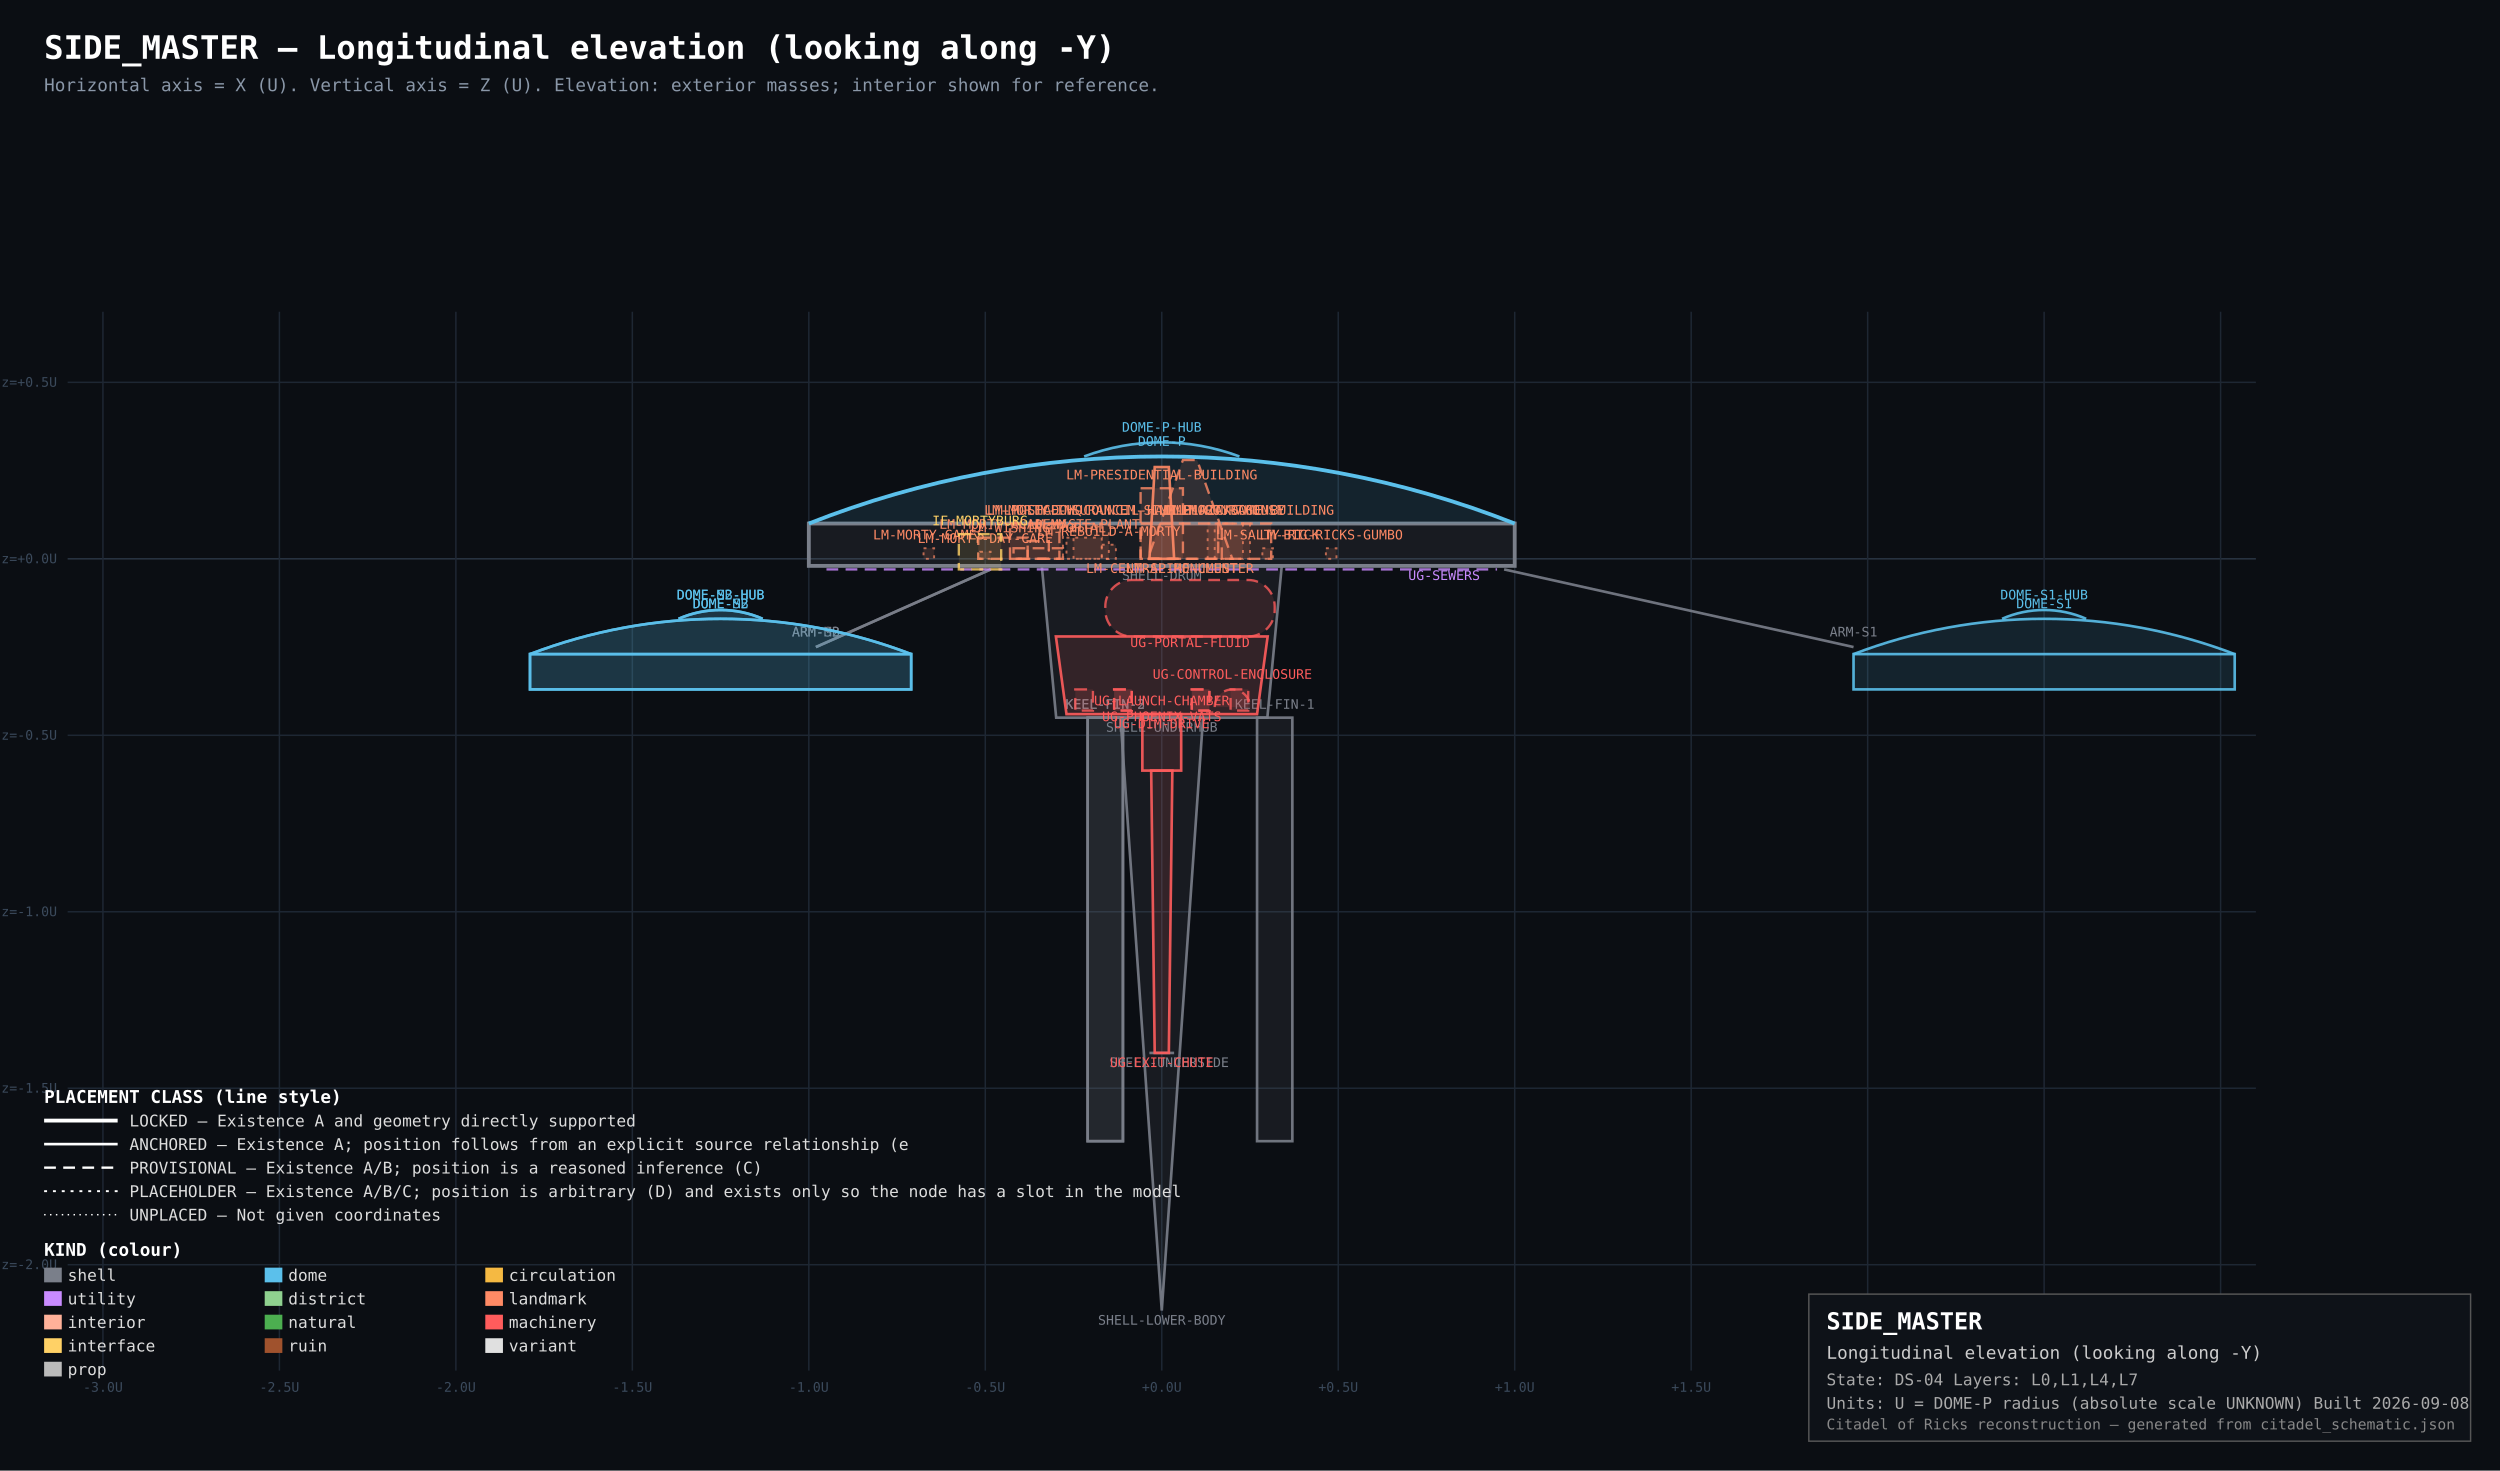
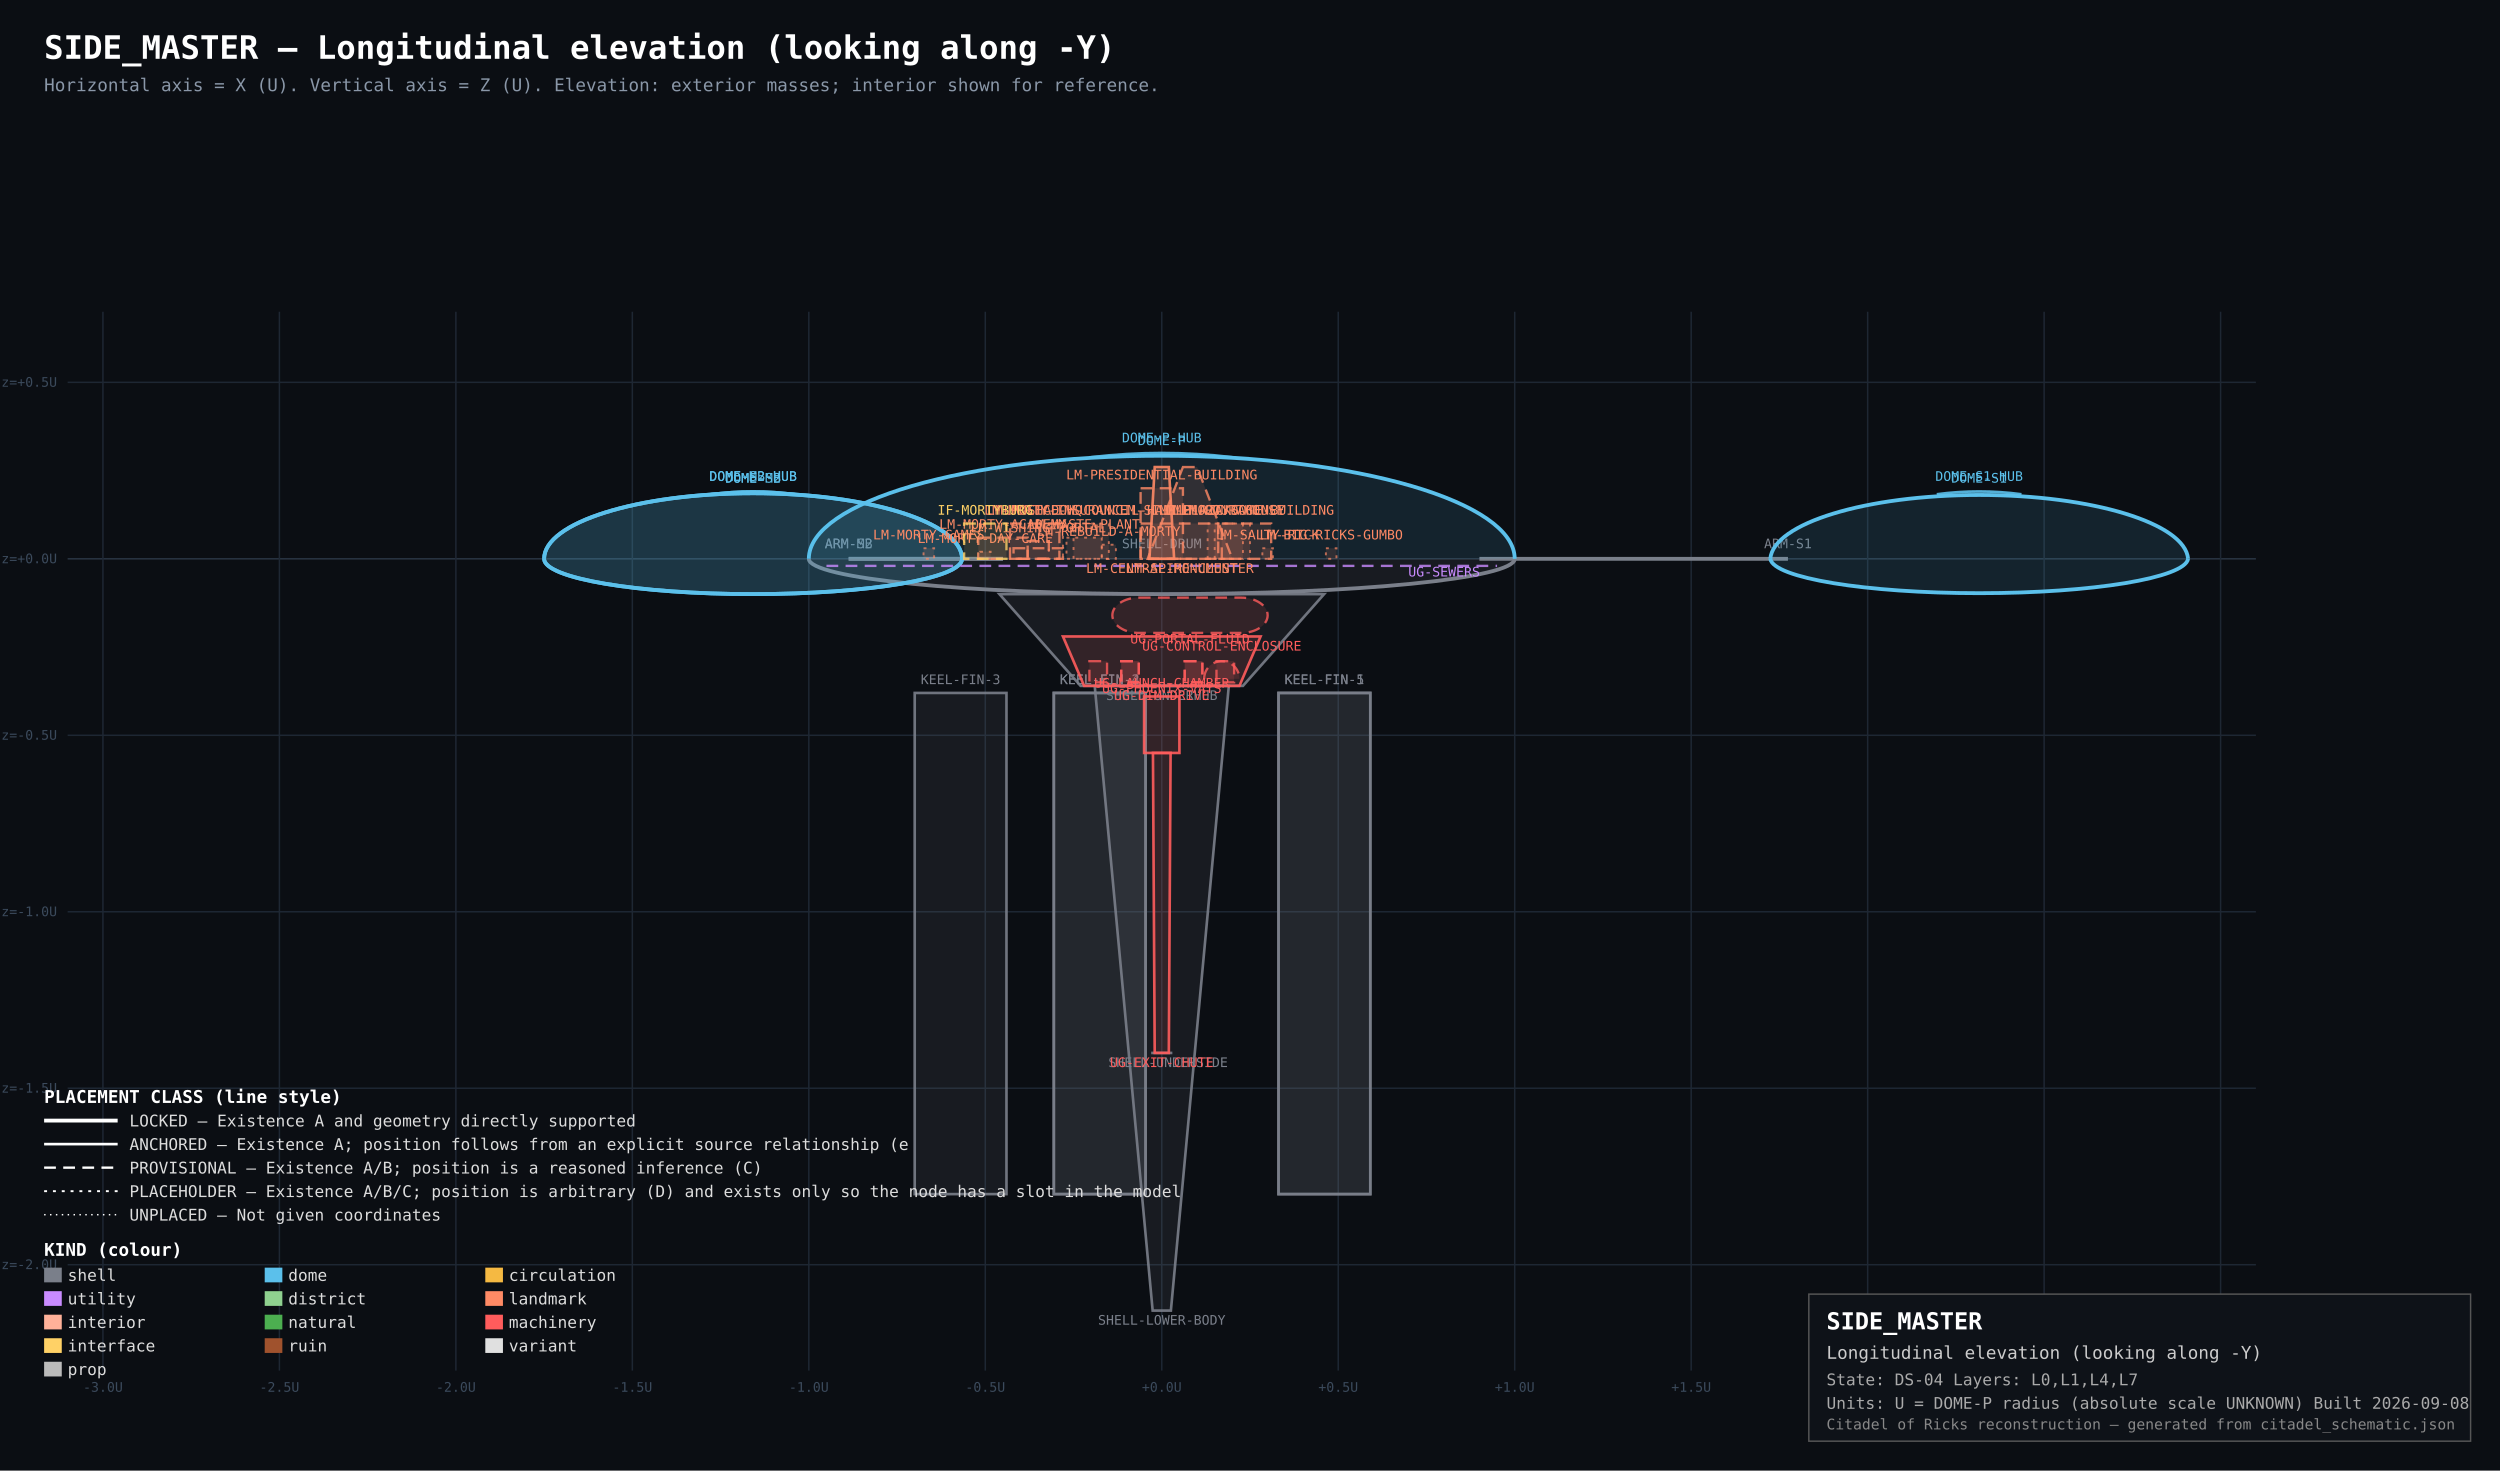
<svg xmlns="http://www.w3.org/2000/svg" width="1700" height="1000" viewBox="0 0 1700 1000" font-family="ui-monospace, Consolas, monospace">
  <rect width="1700" height="1000" fill="#0b0e13" />
  <line x1="46.0" y1="860.0" x2="1534.0" y2="860.0" stroke="#1e2733" stroke-width="1" />
  <text x="38.8" y="863.0" font-size="9" text-anchor="end" fill="#3b4a5c" font-family="ui-monospace, Consolas, monospace">z=-2.0U</text>
  <line x1="46.0" y1="740.0" x2="1534.0" y2="740.0" stroke="#1e2733" stroke-width="1" />
  <text x="38.8" y="743.0" font-size="9" text-anchor="end" fill="#3b4a5c" font-family="ui-monospace, Consolas, monospace">z=-1.5U</text>
  <line x1="46.0" y1="620.0" x2="1534.0" y2="620.0" stroke="#1e2733" stroke-width="1" />
  <text x="38.8" y="623.0" font-size="9" text-anchor="end" fill="#3b4a5c" font-family="ui-monospace, Consolas, monospace">z=-1.0U</text>
  <line x1="46.0" y1="500.0" x2="1534.0" y2="500.0" stroke="#1e2733" stroke-width="1" />
  <text x="38.8" y="503.0" font-size="9" text-anchor="end" fill="#3b4a5c" font-family="ui-monospace, Consolas, monospace">z=-0.5U</text>
  <line x1="46.0" y1="380.0" x2="1534.0" y2="380.0" stroke="#2a3644" stroke-width="1" />
  <text x="38.8" y="383.0" font-size="9" text-anchor="end" fill="#3b4a5c" font-family="ui-monospace, Consolas, monospace">z=+0.0U</text>
  <line x1="46.0" y1="260.0" x2="1534.0" y2="260.0" stroke="#1e2733" stroke-width="1" />
  <text x="38.8" y="263.0" font-size="9" text-anchor="end" fill="#3b4a5c" font-family="ui-monospace, Consolas, monospace">z=+0.5U</text>
  <line x1="70.0" y1="212.0" x2="70.0" y2="932.0" stroke="#1e2733" stroke-width="1" />
  <text x="70.0" y="946.4" font-size="9" text-anchor="middle" fill="#3b4a5c" font-family="ui-monospace, Consolas, monospace">-3.0U</text>
  <line x1="190.0" y1="212.0" x2="190.0" y2="932.0" stroke="#1e2733" stroke-width="1" />
  <text x="190.0" y="946.4" font-size="9" text-anchor="middle" fill="#3b4a5c" font-family="ui-monospace, Consolas, monospace">-2.5U</text>
  <line x1="310.0" y1="212.0" x2="310.0" y2="932.0" stroke="#1e2733" stroke-width="1" />
  <text x="310.0" y="946.4" font-size="9" text-anchor="middle" fill="#3b4a5c" font-family="ui-monospace, Consolas, monospace">-2.0U</text>
  <line x1="430.0" y1="212.0" x2="430.0" y2="932.0" stroke="#1e2733" stroke-width="1" />
  <text x="430.0" y="946.4" font-size="9" text-anchor="middle" fill="#3b4a5c" font-family="ui-monospace, Consolas, monospace">-1.5U</text>
  <line x1="550.0" y1="212.0" x2="550.0" y2="932.0" stroke="#1e2733" stroke-width="1" />
  <text x="550.0" y="946.4" font-size="9" text-anchor="middle" fill="#3b4a5c" font-family="ui-monospace, Consolas, monospace">-1.0U</text>
  <line x1="670.0" y1="212.0" x2="670.0" y2="932.0" stroke="#1e2733" stroke-width="1" />
  <text x="670.0" y="946.4" font-size="9" text-anchor="middle" fill="#3b4a5c" font-family="ui-monospace, Consolas, monospace">-0.5U</text>
  <line x1="790.0" y1="212.0" x2="790.0" y2="932.0" stroke="#1e2733" stroke-width="1" />
  <text x="790.0" y="946.4" font-size="9" text-anchor="middle" fill="#3b4a5c" font-family="ui-monospace, Consolas, monospace">+0.0U</text>
  <line x1="910.0" y1="212.0" x2="910.0" y2="932.0" stroke="#1e2733" stroke-width="1" />
  <text x="910.0" y="946.4" font-size="9" text-anchor="middle" fill="#3b4a5c" font-family="ui-monospace, Consolas, monospace">+0.5U</text>
  <line x1="1030.0" y1="212.0" x2="1030.0" y2="932.0" stroke="#1e2733" stroke-width="1" />
  <text x="1030.0" y="946.4" font-size="9" text-anchor="middle" fill="#3b4a5c" font-family="ui-monospace, Consolas, monospace">+1.0U</text>
  <line x1="1150.0" y1="212.0" x2="1150.0" y2="932.0" stroke="#1e2733" stroke-width="1" />
  <text x="1150.0" y="946.4" font-size="9" text-anchor="middle" fill="#3b4a5c" font-family="ui-monospace, Consolas, monospace">+1.5U</text>
  <line x1="1270.0" y1="212.0" x2="1270.0" y2="932.0" stroke="#1e2733" stroke-width="1" />
  <text x="1270.0" y="946.4" font-size="9" text-anchor="middle" fill="#3b4a5c" font-family="ui-monospace, Consolas, monospace">+2.0U</text>
  <line x1="1390.0" y1="212.0" x2="1390.0" y2="932.0" stroke="#1e2733" stroke-width="1" />
  <text x="1390.0" y="946.4" font-size="9" text-anchor="middle" fill="#3b4a5c" font-family="ui-monospace, Consolas, monospace">+2.5U</text>
  <line x1="1510.0" y1="212.0" x2="1510.0" y2="932.0" stroke="#1e2733" stroke-width="1" />
  <text x="1510.0" y="946.4" font-size="9" text-anchor="middle" fill="#3b4a5c" font-family="ui-monospace, Consolas, monospace">+3.0U</text>
  <text x="30" y="40" font-size="22" fill="#fff" font-weight="bold">SIDE_MASTER — Longitudinal elevation (looking along -Y)</text>
  <text x="30" y="62" font-size="12" fill="#8a97a8">Horizontal axis = X (U). Vertical axis = Z (U). Elevation: exterior masses; interior shown for reference.</text>
-   <polygon points="550.0,356.0 1030.0,356.0 1030.0,384.8 550.0,384.8" stroke="#7a7f8a" stroke-width="2.6" stroke-opacity="1.0" fill="#7a7f8a" fill-opacity="0.12" />
-   <text x="790.0" y="394.4" font-size="9" text-anchor="middle" fill="#7a7f8a" font-family="ui-monospace, Consolas, monospace">SHELL-DRUM</text>
-   <polygon points="708.4,384.8 871.6,384.8 861.8,488.0 718.2,488.0" stroke="#7a7f8a" stroke-width="1.8" stroke-opacity="0.9" fill="#7a7f8a" fill-opacity="0.12" />
-   <text x="790.0" y="497.6" font-size="9" text-anchor="middle" fill="#7a7f8a" font-family="ui-monospace, Consolas, monospace">SHELL-UNDERHUB</text>
-   <rect x="854.8" y="488.0" width="24.0" height="288.0" stroke="#7a7f8a" stroke-width="1.8" stroke-opacity="0.9" fill="#7a7f8a" fill-opacity="0.12" />
-   <text x="866.8" y="482.0" font-size="9" text-anchor="middle" fill="#7a7f8a" font-family="ui-monospace, Consolas, monospace">KEEL-FIN-1</text>
-   <rect x="739.6" y="488.0" width="24.0" height="288.0" stroke="#7a7f8a" stroke-width="1.8" stroke-opacity="0.9" fill="#7a7f8a" fill-opacity="0.12" />
-   <text x="751.6" y="482.0" font-size="9" text-anchor="middle" fill="#7a7f8a" font-family="ui-monospace, Consolas, monospace">KEEL-FIN-2</text>
-   <rect x="739.6" y="488.0" width="24.0" height="288.0" stroke="#7a7f8a" stroke-width="1.8" stroke-opacity="0.9" fill="#7a7f8a" fill-opacity="0.12" />
-   <text x="751.6" y="482.0" font-size="9" text-anchor="middle" fill="#7a7f8a" font-family="ui-monospace, Consolas, monospace">KEEL-FIN-3</text>
-   <polygon points="761.9,488.0 818.1,488.0 790.0,891.2 790.0,891.2" stroke="#7a7f8a" stroke-width="1.8" stroke-opacity="0.9" fill="#7a7f8a" fill-opacity="0.12" />
+   <path d="M 550.0,380.0 A 240.0 24.0 0 0 0 1030.0,380.0" stroke="#7a7f8a" stroke-width="2.6" stroke-opacity="1.0" fill="#7a7f8a" fill-opacity="0.12" />
+   <text x="790.0" y="372.8" font-size="9" text-anchor="middle" fill="#7a7f8a" font-family="ui-monospace, Consolas, monospace">SHELL-DRUM</text>
+   <polygon points="679.6,404.0 900.4,404.0 845.2,466.4 734.8,466.4" stroke="#7a7f8a" stroke-width="1.8" stroke-opacity="0.9" fill="#7a7f8a" fill-opacity="0.12" />
+   <text x="790.0" y="476.0" font-size="9" text-anchor="middle" fill="#7a7f8a" font-family="ui-monospace, Consolas, monospace">SHELL-UNDERHUB</text>
+   <rect x="869.4" y="471.2" width="62.4" height="340.8" stroke="#7a7f8a" stroke-width="1.8" stroke-opacity="0.9" fill="#7a7f8a" fill-opacity="0.12" />
+   <text x="900.6" y="465.2" font-size="9" text-anchor="middle" fill="#7a7f8a" font-family="ui-monospace, Consolas, monospace">KEEL-FIN-1</text>
+   <rect x="716.6" y="471.2" width="62.4" height="340.8" stroke="#7a7f8a" stroke-width="1.8" stroke-opacity="0.9" fill="#7a7f8a" fill-opacity="0.12" />
+   <text x="747.8" y="465.2" font-size="9" text-anchor="middle" fill="#7a7f8a" font-family="ui-monospace, Consolas, monospace">KEEL-FIN-2</text>
+   <rect x="622.0" y="471.2" width="62.4" height="340.8" stroke="#7a7f8a" stroke-width="1.8" stroke-opacity="0.9" fill="#7a7f8a" fill-opacity="0.12" />
+   <text x="653.2" y="465.2" font-size="9" text-anchor="middle" fill="#7a7f8a" font-family="ui-monospace, Consolas, monospace">KEEL-FIN-3</text>
+   <rect x="716.6" y="471.2" width="62.4" height="340.8" stroke="#7a7f8a" stroke-width="1.8" stroke-opacity="0.9" fill="#7a7f8a" fill-opacity="0.12" />
+   <text x="747.8" y="465.2" font-size="9" text-anchor="middle" fill="#7a7f8a" font-family="ui-monospace, Consolas, monospace">KEEL-FIN-4</text>
+   <rect x="869.4" y="471.2" width="62.4" height="340.8" stroke="#7a7f8a" stroke-width="1.8" stroke-opacity="0.9" fill="#7a7f8a" fill-opacity="0.12" />
+   <text x="900.6" y="465.2" font-size="9" text-anchor="middle" fill="#7a7f8a" font-family="ui-monospace, Consolas, monospace">KEEL-FIN-5</text>
+   <polygon points="744.4,466.4 835.6,466.4 796.2,891.2 783.8,891.2" stroke="#7a7f8a" stroke-width="1.8" stroke-opacity="0.9" fill="#7a7f8a" fill-opacity="0.12" />
  <text x="790.0" y="900.8" font-size="9" text-anchor="middle" fill="#7a7f8a" font-family="ui-monospace, Consolas, monospace">SHELL-LOWER-BODY</text>
-   <line x1="781.6" y1="716.0" x2="798.4" y2="716.0" stroke="#7a7f8a" stroke-width="1.8" stroke-opacity="0.9" fill="none" />
-   <text x="795.0" y="725.6" font-size="9" text-anchor="middle" fill="#7a7f8a" font-family="ui-monospace, Consolas, monospace">SHELL-UNDERSIDE</text>
-   <polyline points="1022.8,387.2 1141.6,413.6 1260.4,440.0" stroke="#7a7f8a" stroke-width="1.8" stroke-opacity="0.9" fill="none" />
-   <text x="1260.4" y="432.8" font-size="9" text-anchor="middle" fill="#7a7f8a" font-family="ui-monospace, Consolas, monospace">ARM-S1</text>
-   <polyline points="673.6,387.2 614.3,413.6 554.8,440.0" stroke="#7a7f8a" stroke-width="1.8" stroke-opacity="0.9" fill="none" />
-   <text x="554.8" y="432.8" font-size="9" text-anchor="middle" fill="#7a7f8a" font-family="ui-monospace, Consolas, monospace">ARM-S2</text>
-   <polyline points="673.6,387.2 614.1,413.6 554.8,440.0" stroke="#7a7f8a" stroke-width="1.8" stroke-opacity="0.9" fill="none" />
-   <text x="554.8" y="432.8" font-size="9" text-anchor="middle" fill="#7a7f8a" font-family="ui-monospace, Consolas, monospace">ARM-MB</text>
-   <path d="M 550.0,356.0 A 654.4 654.4 0 0 1 1030.0,356.0" stroke="#5bc0eb" stroke-width="2.6" stroke-opacity="1.0" fill="#5bc0eb" fill-opacity="0.12" />
-   <text x="790.0" y="303.2" font-size="9" text-anchor="middle" fill="#5bc0eb" font-family="ui-monospace, Consolas, monospace">DOME-P</text>
-   <path d="M 1260.4,444.8 A 361.9 361.9 0 0 1 1519.6,444.8" stroke="#5bc0eb" stroke-width="1.8" stroke-opacity="0.9" fill="#5bc0eb" fill-opacity="0.12" />
-   <rect x="1260.4" y="444.8" width="259.2" height="24.0" stroke="#5bc0eb" stroke-width="1.8" stroke-opacity="0.9" fill="#5bc0eb" fill-opacity="0.12" />
-   <text x="1390.0" y="413.6" font-size="9" text-anchor="middle" fill="#5bc0eb" font-family="ui-monospace, Consolas, monospace">DOME-S1</text>
-   <path d="M 360.4,444.8 A 361.9 361.9 0 0 1 619.6,444.8" stroke="#5bc0eb" stroke-width="1.8" stroke-opacity="0.9" fill="#5bc0eb" fill-opacity="0.12" />
-   <rect x="360.4" y="444.8" width="259.2" height="24.0" stroke="#5bc0eb" stroke-width="1.8" stroke-opacity="0.9" fill="#5bc0eb" fill-opacity="0.12" />
-   <text x="490.0" y="413.6" font-size="9" text-anchor="middle" fill="#5bc0eb" font-family="ui-monospace, Consolas, monospace">DOME-S2</text>
-   <path d="M 360.4,444.8 A 361.9 361.9 0 0 1 619.6,444.8" stroke="#5bc0eb" stroke-width="1.8" stroke-opacity="0.9" fill="#5bc0eb" fill-opacity="0.12" />
-   <rect x="360.4" y="444.8" width="259.2" height="24.0" stroke="#5bc0eb" stroke-width="1.8" stroke-opacity="0.9" fill="#5bc0eb" fill-opacity="0.12" />
-   <text x="490.0" y="413.6" font-size="9" text-anchor="middle" fill="#5bc0eb" font-family="ui-monospace, Consolas, monospace">DOME-MB</text>
-   <path d="M 737.2,310.4 A 150.0 150.0 0 0 1 842.8,310.4" stroke="#5bc0eb" stroke-width="1.8" stroke-opacity="0.9" fill="#5bc0eb" fill-opacity="0.12" />
-   <text x="790.0" y="293.6" font-size="9" text-anchor="middle" fill="#5bc0eb" font-family="ui-monospace, Consolas, monospace">DOME-P-HUB</text>
-   <path d="M 1361.4,420.8 A 71.0 71.0 0 0 1 1418.6,420.8" stroke="#5bc0eb" stroke-width="1.8" stroke-opacity="0.9" fill="#5bc0eb" fill-opacity="0.12" />
-   <text x="1390.0" y="407.6" font-size="9" text-anchor="middle" fill="#5bc0eb" font-family="ui-monospace, Consolas, monospace">DOME-S1-HUB</text>
-   <path d="M 461.4,420.8 A 71.0 71.0 0 0 1 518.6,420.8" stroke="#5bc0eb" stroke-width="1.8" stroke-opacity="0.9" fill="#5bc0eb" fill-opacity="0.12" />
-   <text x="490.0" y="407.6" font-size="9" text-anchor="middle" fill="#5bc0eb" font-family="ui-monospace, Consolas, monospace">DOME-S2-HUB</text>
-   <path d="M 461.4,420.8 A 71.0 71.0 0 0 1 518.6,420.8" stroke="#5bc0eb" stroke-width="1.8" stroke-opacity="0.9" fill="#5bc0eb" fill-opacity="0.12" />
-   <text x="490.0" y="407.6" font-size="9" text-anchor="middle" fill="#5bc0eb" font-family="ui-monospace, Consolas, monospace">DOME-MB-HUB</text>
-   <line x1="562.0" y1="387.2" x2="1018.0" y2="387.2" stroke="#c98bff" stroke-width="1.6" stroke-opacity="0.8" stroke-dasharray="8,5" fill="none" />
-   <text x="982.0" y="394.4" font-size="9" text-anchor="middle" fill="#c98bff" font-family="ui-monospace, Consolas, monospace">UG-SEWERS</text>
+   <line x1="782.8" y1="716.0" x2="797.2" y2="716.0" stroke="#7a7f8a" stroke-width="1.8" stroke-opacity="0.9" fill="none" />
+   <text x="794.3" y="725.6" font-size="9" text-anchor="middle" fill="#7a7f8a" font-family="ui-monospace, Consolas, monospace">SHELL-UNDERSIDE</text>
+   <polyline points="1006.0,380.0 1114.0,380.0 1215.8,380.0" stroke="#7a7f8a" stroke-width="2.6" stroke-opacity="1.0" fill="none" />
+   <text x="1215.8" y="372.8" font-size="9" text-anchor="middle" fill="#7a7f8a" font-family="ui-monospace, Consolas, monospace">ARM-S1</text>
+   <polyline points="682.0,380.0 628.0,380.0 577.1,380.0" stroke="#7a7f8a" stroke-width="2.6" stroke-opacity="1.0" fill="none" />
+   <text x="577.1" y="372.8" font-size="9" text-anchor="middle" fill="#7a7f8a" font-family="ui-monospace, Consolas, monospace">ARM-S2</text>
+   <polyline points="682.0,380.0 628.0,380.0 577.1,380.0" stroke="#7a7f8a" stroke-width="2.6" stroke-opacity="1.0" fill="none" />
+   <text x="577.1" y="372.8" font-size="9" text-anchor="middle" fill="#7a7f8a" font-family="ui-monospace, Consolas, monospace">ARM-MB</text>
+   <path d="M 550.0,380.0 A 240.0 70.1 0 0 1 1030.0,380.0" stroke="#5bc0eb" stroke-width="2.6" stroke-opacity="1.0" fill="#5bc0eb" fill-opacity="0.12" />
+   <text x="790.0" y="302.7" font-size="9" text-anchor="middle" fill="#5bc0eb" font-family="ui-monospace, Consolas, monospace">DOME-P</text>
+   <path d="M 1203.8,380.0 A 142.1 44.6 0 0 1 1487.9,380.0" stroke="#5bc0eb" stroke-width="2.6" stroke-opacity="1.0" fill="#5bc0eb" fill-opacity="0.12" />
+   <path d="M 1203.8,380.0 A 142.1 24.0 0 0 0 1487.9,380.0" stroke="#5bc0eb" stroke-width="2.6" stroke-opacity="1.0" fill="#5bc0eb" fill-opacity="0.12" />
+   <text x="1345.8" y="328.2" font-size="9" text-anchor="middle" fill="#5bc0eb" font-family="ui-monospace, Consolas, monospace">DOME-S1</text>
+   <path d="M 370.0,380.0 A 142.1 44.6 0 0 1 654.2,380.0" stroke="#5bc0eb" stroke-width="2.6" stroke-opacity="1.0" fill="#5bc0eb" fill-opacity="0.12" />
+   <path d="M 370.0,380.0 A 142.1 24.0 0 0 0 654.2,380.0" stroke="#5bc0eb" stroke-width="2.6" stroke-opacity="1.0" fill="#5bc0eb" fill-opacity="0.12" />
+   <text x="512.1" y="328.2" font-size="9" text-anchor="middle" fill="#5bc0eb" font-family="ui-monospace, Consolas, monospace">DOME-S2</text>
+   <path d="M 370.0,380.0 A 142.1 44.6 0 0 1 654.2,380.0" stroke="#5bc0eb" stroke-width="2.6" stroke-opacity="1.0" fill="#5bc0eb" fill-opacity="0.12" />
+   <path d="M 370.0,380.0 A 142.1 24.0 0 0 0 654.2,380.0" stroke="#5bc0eb" stroke-width="2.6" stroke-opacity="1.0" fill="#5bc0eb" fill-opacity="0.12" />
+   <text x="512.1" y="328.2" font-size="9" text-anchor="middle" fill="#5bc0eb" font-family="ui-monospace, Consolas, monospace">DOME-MB</text>
+   <path d="M 742.0,310.9 A 401.4 401.4 0 0 1 838.0,310.9" stroke="#5bc0eb" stroke-width="1.8" stroke-opacity="0.9" fill="#5bc0eb" fill-opacity="0.12" />
+   <text x="790.0" y="300.8" font-size="9" text-anchor="middle" fill="#5bc0eb" font-family="ui-monospace, Consolas, monospace">DOME-P-HUB</text>
+   <path d="M 1317.0,336.1 A 217.0 217.0 0 0 1 1374.6,336.1" stroke="#5bc0eb" stroke-width="1.8" stroke-opacity="0.9" fill="#5bc0eb" fill-opacity="0.12" />
+   <text x="1345.8" y="327.0" font-size="9" text-anchor="middle" fill="#5bc0eb" font-family="ui-monospace, Consolas, monospace">DOME-S1-HUB</text>
+   <path d="M 483.3,336.1 A 217.0 217.0 0 0 1 540.9,336.1" stroke="#5bc0eb" stroke-width="1.8" stroke-opacity="0.9" fill="#5bc0eb" fill-opacity="0.12" />
+   <text x="512.1" y="327.0" font-size="9" text-anchor="middle" fill="#5bc0eb" font-family="ui-monospace, Consolas, monospace">DOME-S2-HUB</text>
+   <path d="M 483.3,336.1 A 217.0 217.0 0 0 1 540.9,336.1" stroke="#5bc0eb" stroke-width="1.8" stroke-opacity="0.9" fill="#5bc0eb" fill-opacity="0.12" />
+   <text x="512.1" y="327.0" font-size="9" text-anchor="middle" fill="#5bc0eb" font-family="ui-monospace, Consolas, monospace">DOME-MB-HUB</text>
+   <line x1="562.0" y1="384.8" x2="1018.0" y2="384.8" stroke="#c98bff" stroke-width="1.6" stroke-opacity="0.8" stroke-dasharray="8,5" fill="none" />
+   <text x="982.0" y="392.0" font-size="9" text-anchor="middle" fill="#c98bff" font-family="ui-monospace, Consolas, monospace">UG-SEWERS</text>
  <polygon points="785.2,317.6 794.8,317.6 798.4,380.0 781.6,380.0" stroke="#ff8a65" stroke-width="1.8" stroke-opacity="0.9" fill="#ff8a65" fill-opacity="0.12" />
  <text x="790.0" y="389.6" font-size="9" text-anchor="middle" fill="#ff8a65" font-family="ui-monospace, Consolas, monospace">LM-CENTRAL-MONUMENT</text>
-   <polygon points="804.4,312.8 814.0,312.8 838.0,380.0 780.4,380.0" stroke="#ff8a65" stroke-width="1.6" stroke-opacity="0.8" stroke-dasharray="8,5" fill="#ff8a65" fill-opacity="0.12" />
+   <polygon points="804.4,317.6 814.0,317.6 838.0,380.0 780.4,380.0" stroke="#ff8a65" stroke-width="1.6" stroke-opacity="0.8" stroke-dasharray="8,5" fill="#ff8a65" fill-opacity="0.12" />
  <text x="809.2" y="389.6" font-size="9" text-anchor="middle" fill="#ff8a65" font-family="ui-monospace, Consolas, monospace">LM-SPIRE-CLUSTER</text>
  <rect x="775.6" y="332.0" width="28.8" height="48.0" stroke="#ff8a65" stroke-width="1.6" stroke-opacity="0.8" stroke-dasharray="8,5" fill="#ff8a65" fill-opacity="0.12" />
  <text x="790.0" y="326.0" font-size="9" text-anchor="middle" fill="#ff8a65" font-family="ui-monospace, Consolas, monospace">LM-PRESIDENTIAL-BUILDING</text>
  <rect x="830.8" y="356.0" width="33.6" height="24.0" stroke="#ff8a65" stroke-width="1.6" stroke-opacity="0.8" stroke-dasharray="8,5" fill="#ff8a65" fill-opacity="0.12" />
  <text x="847.6" y="350.0" font-size="9" text-anchor="middle" fill="#ff8a65" font-family="ui-monospace, Consolas, monospace">LM-PLAZA-DOME-BUILDING</text>
  <rect x="730.0" y="356.0" width="24.0" height="24.0" stroke="#ff8a65" stroke-width="1.3" stroke-opacity="0.7" stroke-dasharray="2,4" fill="#ff8a65" fill-opacity="0.12" />
  <text x="742.0" y="350.0" font-size="9" text-anchor="middle" fill="#ff8a65" font-family="ui-monospace, Consolas, monospace">LM-SHADOW-COUNCIL-HALL</text>
  <rect x="826.0" y="356.0" width="24.0" height="24.0" stroke="#ff8a65" stroke-width="1.3" stroke-opacity="0.7" stroke-dasharray="2,4" fill="#ff8a65" fill-opacity="0.12" />
  <text x="838.0" y="350.0" font-size="9" text-anchor="middle" fill="#ff8a65" font-family="ui-monospace, Consolas, monospace">LM-COURTHOUSE</text>
  <rect x="821.2" y="356.0" width="24.0" height="24.0" stroke="#ff8a65" stroke-width="1.3" stroke-opacity="0.7" stroke-dasharray="2,4" fill="#ff8a65" fill-opacity="0.12" />
  <text x="833.2" y="350.0" font-size="9" text-anchor="middle" fill="#ff8a65" font-family="ui-monospace, Consolas, monospace">LM-MORTY-AGENCY</text>
  <rect x="686.8" y="356.0" width="33.6" height="24.0" stroke="#ff8a65" stroke-width="1.6" stroke-opacity="0.8" stroke-dasharray="8,5" fill="#ff8a65" fill-opacity="0.12" />
  <text x="703.6" y="350.0" font-size="9" text-anchor="middle" fill="#ff8a65" font-family="ui-monospace, Consolas, monospace">LM-POLICE-HQ</text>
  <rect x="665.2" y="365.6" width="33.6" height="14.4" stroke="#ff8a65" stroke-width="1.6" stroke-opacity="0.8" stroke-dasharray="8,5" fill="#ff8a65" fill-opacity="0.12" />
  <text x="682.0" y="359.6" font-size="9" text-anchor="middle" fill="#ff8a65" font-family="ui-monospace, Consolas, monospace">LM-MORTY-ACADEMY</text>
  <rect x="775.6" y="356.0" width="52.8" height="24.0" stroke="#ff8a65" stroke-width="1.6" stroke-opacity="0.8" stroke-dasharray="8,5" fill="#ff8a65" fill-opacity="0.12" />
  <text x="802.0" y="350.0" font-size="9" text-anchor="middle" fill="#ff8a65" font-family="ui-monospace, Consolas, monospace">LM-SIMPLE-RICKS</text>
  <rect x="689.2" y="372.8" width="33.6" height="7.2" stroke="#ff8a65" stroke-width="1.6" stroke-opacity="0.8" stroke-dasharray="8,5" fill="none" />
  <rect x="698.8" y="368.0" width="14.4" height="12.0" stroke="#ff8a65" stroke-width="1.6" stroke-opacity="0.8" stroke-dasharray="8,5" fill="#ff8a65" fill-opacity="0.12" />
  <text x="706.0" y="362.0" font-size="9" text-anchor="middle" fill="#ff8a65" font-family="ui-monospace, Consolas, monospace">LM-WISHING-PORTAL</text>
  <rect x="725.2" y="365.6" width="24.0" height="14.4" stroke="#ff8a65" stroke-width="1.3" stroke-opacity="0.7" stroke-dasharray="2,4" fill="#ff8a65" fill-opacity="0.12" />
  <text x="737.2" y="359.6" font-size="9" text-anchor="middle" fill="#ff8a65" font-family="ui-monospace, Consolas, monospace">LM-WASTE-PLANT</text>
  <rect x="666.4" y="375.2" width="7.2" height="4.8" stroke="#ff8a65" stroke-width="1.3" stroke-opacity="0.7" stroke-dasharray="2,4" fill="#ff8a65" fill-opacity="0.12" />
  <text x="670.0" y="369.2" font-size="9" text-anchor="middle" fill="#ff8a65" font-family="ui-monospace, Consolas, monospace">LM-MORTY-DAY-CARE</text>
  <rect x="628.0" y="372.8" width="7.2" height="7.2" stroke="#ff8a65" stroke-width="1.3" stroke-opacity="0.7" stroke-dasharray="2,4" fill="#ff8a65" fill-opacity="0.12" />
  <text x="631.6" y="366.8" font-size="9" text-anchor="middle" fill="#ff8a65" font-family="ui-monospace, Consolas, monospace">LM-MORTY-GAMES</text>
  <rect x="713.2" y="356.0" width="9.6" height="24.0" stroke="#ff8a65" stroke-width="1.3" stroke-opacity="0.7" stroke-dasharray="2,4" fill="#ff8a65" fill-opacity="0.12" />
  <text x="718.0" y="350.0" font-size="9" text-anchor="middle" fill="#ff8a65" font-family="ui-monospace, Consolas, monospace">LM-MORTY-INSURANCE</text>
  <rect x="858.4" y="372.8" width="7.2" height="7.2" stroke="#ff8a65" stroke-width="1.3" stroke-opacity="0.7" stroke-dasharray="2,4" fill="#ff8a65" fill-opacity="0.12" />
  <text x="862.0" y="366.8" font-size="9" text-anchor="middle" fill="#ff8a65" font-family="ui-monospace, Consolas, monospace">LM-SALTY-RICK</text>
  <rect x="901.6" y="372.8" width="7.2" height="7.2" stroke="#ff8a65" stroke-width="1.3" stroke-opacity="0.7" stroke-dasharray="2,4" fill="#ff8a65" fill-opacity="0.12" />
  <text x="905.2" y="366.8" font-size="9" text-anchor="middle" fill="#ff8a65" font-family="ui-monospace, Consolas, monospace">LM-BIG-RICKS-GUMBO</text>
  <rect x="749.2" y="370.4" width="9.6" height="9.6" stroke="#ff8a65" stroke-width="1.3" stroke-opacity="0.7" stroke-dasharray="2,4" fill="#ff8a65" fill-opacity="0.12" />
  <text x="754.0" y="364.4" font-size="9" text-anchor="middle" fill="#ff8a65" font-family="ui-monospace, Consolas, monospace">LM-REBUILD-A-MORTY</text>
-   <rect x="751.6" y="394.4" width="115.2" height="38.4" rx="18" stroke="#ff5c5c" stroke-width="1.6" stroke-opacity="0.8" stroke-dasharray="8,5" fill="#ff5c5c" fill-opacity="0.12" />
-   <text x="809.2" y="440.0" font-size="9" text-anchor="middle" fill="#ff5c5c" font-family="ui-monospace, Consolas, monospace">UG-PORTAL-FLUID</text>
-   <polygon points="718.0,432.8 862.0,432.8 854.8,485.6 725.2,485.6" stroke="#ff5c5c" stroke-width="1.8" stroke-opacity="0.9" fill="#ff5c5c" fill-opacity="0.12" />
-   <text x="790.0" y="495.2" font-size="9" text-anchor="middle" fill="#ff5c5c" font-family="ui-monospace, Consolas, monospace">UG-DIM-DRIVE</text>
-   <path d="M 826.0,480.8 A 12.0 12.0 0 0 1 850.0,480.8" stroke="#ff5c5c" stroke-width="1.6" stroke-opacity="0.8" stroke-dasharray="8,5" fill="#ff5c5c" fill-opacity="0.12" />
-   <text x="838.0" y="461.6" font-size="9" text-anchor="middle" fill="#ff5c5c" font-family="ui-monospace, Consolas, monospace">UG-CONTROL-ENCLOSURE</text>
-   <rect x="836.8" y="468.8" width="12.0" height="14.4" stroke="#ff5c5c" stroke-width="1.6" stroke-opacity="0.8" stroke-dasharray="8,5" fill="#ff5c5c" fill-opacity="0.12" />
-   <rect x="810.4" y="468.8" width="12.0" height="14.4" stroke="#ff5c5c" stroke-width="1.6" stroke-opacity="0.8" stroke-dasharray="8,5" fill="#ff5c5c" fill-opacity="0.12" />
-   <rect x="757.6" y="468.8" width="12.0" height="14.4" stroke="#ff5c5c" stroke-width="1.6" stroke-opacity="0.8" stroke-dasharray="8,5" fill="#ff5c5c" fill-opacity="0.12" />
-   <rect x="731.2" y="468.8" width="12.0" height="14.4" stroke="#ff5c5c" stroke-width="1.6" stroke-opacity="0.8" stroke-dasharray="8,5" fill="#ff5c5c" fill-opacity="0.12" />
-   <rect x="757.6" y="468.8" width="12.0" height="14.4" stroke="#ff5c5c" stroke-width="1.6" stroke-opacity="0.8" stroke-dasharray="8,5" fill="#ff5c5c" fill-opacity="0.12" />
-   <rect x="810.4" y="468.8" width="12.0" height="14.4" stroke="#ff5c5c" stroke-width="1.6" stroke-opacity="0.8" stroke-dasharray="8,5" fill="#ff5c5c" fill-opacity="0.12" />
-   <text x="790.0" y="490.4" font-size="9" text-anchor="middle" fill="#ff5c5c" font-family="ui-monospace, Consolas, monospace">UG-PHOENIX-VATS</text>
-   <rect x="776.8" y="485.6" width="26.4" height="38.4" stroke="#ff5c5c" stroke-width="1.8" stroke-opacity="0.9" fill="#ff5c5c" fill-opacity="0.12" />
-   <text x="790.0" y="479.6" font-size="9" text-anchor="middle" fill="#ff5c5c" font-family="ui-monospace, Consolas, monospace">UG-LAUNCH-CHAMBER</text>
-   <polygon points="782.8,524.0 797.2,524.0 794.8,716.0 785.2,716.0" stroke="#ff5c5c" stroke-width="1.8" stroke-opacity="0.9" fill="#ff5c5c" fill-opacity="0.12" />
+   <rect x="756.4" y="406.4" width="105.6" height="24.0" rx="18" stroke="#ff5c5c" stroke-width="1.6" stroke-opacity="0.8" stroke-dasharray="8,5" fill="#ff5c5c" fill-opacity="0.12" />
+   <text x="809.2" y="437.6" font-size="9" text-anchor="middle" fill="#ff5c5c" font-family="ui-monospace, Consolas, monospace">UG-PORTAL-FLUID</text>
+   <polygon points="722.8,432.8 857.2,432.8 842.8,466.4 737.2,466.4" stroke="#ff5c5c" stroke-width="1.8" stroke-opacity="0.9" fill="#ff5c5c" fill-opacity="0.12" />
+   <text x="790.0" y="476.0" font-size="9" text-anchor="middle" fill="#ff5c5c" font-family="ui-monospace, Consolas, monospace">UG-DIM-DRIVE</text>
+   <path d="M 818.8,461.6 A 12.0 12.0 0 0 1 842.8,461.6" stroke="#ff5c5c" stroke-width="1.6" stroke-opacity="0.8" stroke-dasharray="8,5" fill="#ff5c5c" fill-opacity="0.12" />
+   <text x="830.8" y="442.4" font-size="9" text-anchor="middle" fill="#ff5c5c" font-family="ui-monospace, Consolas, monospace">UG-CONTROL-ENCLOSURE</text>
+   <rect x="827.2" y="449.6" width="12.0" height="14.4" stroke="#ff5c5c" stroke-width="1.6" stroke-opacity="0.8" stroke-dasharray="8,5" fill="#ff5c5c" fill-opacity="0.12" />
+   <rect x="805.6" y="449.6" width="12.0" height="14.4" stroke="#ff5c5c" stroke-width="1.6" stroke-opacity="0.8" stroke-dasharray="8,5" fill="#ff5c5c" fill-opacity="0.12" />
+   <rect x="762.4" y="449.6" width="12.0" height="14.4" stroke="#ff5c5c" stroke-width="1.6" stroke-opacity="0.8" stroke-dasharray="8,5" fill="#ff5c5c" fill-opacity="0.12" />
+   <rect x="740.8" y="449.6" width="12.0" height="14.4" stroke="#ff5c5c" stroke-width="1.6" stroke-opacity="0.8" stroke-dasharray="8,5" fill="#ff5c5c" fill-opacity="0.12" />
+   <rect x="762.4" y="449.6" width="12.0" height="14.4" stroke="#ff5c5c" stroke-width="1.6" stroke-opacity="0.8" stroke-dasharray="8,5" fill="#ff5c5c" fill-opacity="0.12" />
+   <rect x="805.6" y="449.6" width="12.0" height="14.4" stroke="#ff5c5c" stroke-width="1.6" stroke-opacity="0.8" stroke-dasharray="8,5" fill="#ff5c5c" fill-opacity="0.12" />
+   <text x="790.0" y="471.2" font-size="9" text-anchor="middle" fill="#ff5c5c" font-family="ui-monospace, Consolas, monospace">UG-PHOENIX-VATS</text>
+   <rect x="778.0" y="473.6" width="24.0" height="38.4" stroke="#ff5c5c" stroke-width="1.8" stroke-opacity="0.9" fill="#ff5c5c" fill-opacity="0.12" />
+   <text x="790.0" y="467.6" font-size="9" text-anchor="middle" fill="#ff5c5c" font-family="ui-monospace, Consolas, monospace">UG-LAUNCH-CHAMBER</text>
+   <polygon points="784.0,512.0 796.0,512.0 794.8,716.0 785.2,716.0" stroke="#ff5c5c" stroke-width="1.8" stroke-opacity="0.9" fill="#ff5c5c" fill-opacity="0.12" />
  <text x="790.0" y="725.6" font-size="9" text-anchor="middle" fill="#ff5c5c" font-family="ui-monospace, Consolas, monospace">UG-EXIT-CHUTE</text>
-   <rect x="652.0" y="363.2" width="28.8" height="24.0" stroke="#ffd166" stroke-width="1.6" stroke-opacity="0.8" stroke-dasharray="8,5" fill="#ffd166" fill-opacity="0.12" />
-   <text x="666.4" y="357.2" font-size="9" text-anchor="middle" fill="#ffd166" font-family="ui-monospace, Consolas, monospace">IF-MORTYBURG</text>
+   <rect x="655.6" y="356.0" width="28.8" height="24.0" stroke="#ffd166" stroke-width="1.6" stroke-opacity="0.8" stroke-dasharray="8,5" fill="#ffd166" fill-opacity="0.12" />
+   <text x="670.0" y="350.0" font-size="9" text-anchor="middle" fill="#ffd166" font-family="ui-monospace, Consolas, monospace">IF-MORTYBURG</text>
  <text x="30" y="750" font-size="12" fill="#fff" font-family="ui-monospace, Consolas, monospace" font-weight="bold">PLACEMENT CLASS (line style)</text>
  <line x1="30" y1="762" x2="80" y2="762" stroke="#fff" stroke-width="2.6" />
  <text x="88" y="766" font-size="11" fill="#ddd" font-family="ui-monospace, Consolas, monospace">LOCKED — Existence A and geometry directly supported</text>
  <line x1="30" y1="778" x2="80" y2="778" stroke="#fff" stroke-width="1.8" />
  <text x="88" y="782" font-size="11" fill="#ddd" font-family="ui-monospace, Consolas, monospace">ANCHORED — Existence A; position follows from an explicit source relationship (e</text>
  <line x1="30" y1="794" x2="80" y2="794" stroke="#fff" stroke-width="1.6" stroke-dasharray="8,5" />
  <text x="88" y="798" font-size="11" fill="#ddd" font-family="ui-monospace, Consolas, monospace">PROVISIONAL — Existence A/B; position is a reasoned inference (C)</text>
  <line x1="30" y1="810" x2="80" y2="810" stroke="#fff" stroke-width="1.3" stroke-dasharray="2,4" />
  <text x="88" y="814" font-size="11" fill="#ddd" font-family="ui-monospace, Consolas, monospace">PLACEHOLDER — Existence A/B/C; position is arbitrary (D) and exists only so the node has a slot in the model</text>
  <line x1="30" y1="826" x2="80" y2="826" stroke="#fff" stroke-width="1.0" stroke-dasharray="1,3" />
  <text x="88" y="830" font-size="11" fill="#ddd" font-family="ui-monospace, Consolas, monospace">UNPLACED — Not given coordinates</text>
  <text x="30" y="854" font-size="12" fill="#fff" font-family="ui-monospace, Consolas, monospace" font-weight="bold">KIND (colour)</text>
  <rect x="30" y="862" width="12" height="10" fill="#7a7f8a" />
  <text x="46" y="871" font-size="11" fill="#ddd" font-family="ui-monospace, Consolas, monospace">shell</text>
  <rect x="180" y="862" width="12" height="10" fill="#5bc0eb" />
  <text x="196" y="871" font-size="11" fill="#ddd" font-family="ui-monospace, Consolas, monospace">dome</text>
  <rect x="330" y="862" width="12" height="10" fill="#f5b942" />
  <text x="346" y="871" font-size="11" fill="#ddd" font-family="ui-monospace, Consolas, monospace">circulation</text>
  <rect x="30" y="878" width="12" height="10" fill="#c98bff" />
  <text x="46" y="887" font-size="11" fill="#ddd" font-family="ui-monospace, Consolas, monospace">utility</text>
  <rect x="180" y="878" width="12" height="10" fill="#8fd18f" />
  <text x="196" y="887" font-size="11" fill="#ddd" font-family="ui-monospace, Consolas, monospace">district</text>
  <rect x="330" y="878" width="12" height="10" fill="#ff8a65" />
  <text x="346" y="887" font-size="11" fill="#ddd" font-family="ui-monospace, Consolas, monospace">landmark</text>
  <rect x="30" y="894" width="12" height="10" fill="#ffb199" />
  <text x="46" y="903" font-size="11" fill="#ddd" font-family="ui-monospace, Consolas, monospace">interior</text>
  <rect x="180" y="894" width="12" height="10" fill="#4caf50" />
  <text x="196" y="903" font-size="11" fill="#ddd" font-family="ui-monospace, Consolas, monospace">natural</text>
  <rect x="330" y="894" width="12" height="10" fill="#ff5c5c" />
  <text x="346" y="903" font-size="11" fill="#ddd" font-family="ui-monospace, Consolas, monospace">machinery</text>
  <rect x="30" y="910" width="12" height="10" fill="#ffd166" />
  <text x="46" y="919" font-size="11" fill="#ddd" font-family="ui-monospace, Consolas, monospace">interface</text>
  <rect x="180" y="910" width="12" height="10" fill="#a0522d" />
  <text x="196" y="919" font-size="11" fill="#ddd" font-family="ui-monospace, Consolas, monospace">ruin</text>
  <rect x="330" y="910" width="12" height="10" fill="#e0e0e0" />
  <text x="346" y="919" font-size="11" fill="#ddd" font-family="ui-monospace, Consolas, monospace">variant</text>
  <rect x="30" y="926" width="12" height="10" fill="#bbbbbb" />
  <text x="46" y="935" font-size="11" fill="#ddd" font-family="ui-monospace, Consolas, monospace">prop</text>
  <rect x="1230" y="880" width="450" height="100" fill="#0e1218" stroke="#555" />
  <text x="1242" y="904" font-size="16" fill="#fff" font-family="ui-monospace, Consolas, monospace" font-weight="bold">SIDE_MASTER</text>
  <text x="1242" y="924" font-size="12" fill="#ccc" font-family="ui-monospace, Consolas, monospace">Longitudinal elevation (looking along -Y)</text>
  <text x="1242" y="942" font-size="11" fill="#aaa" font-family="ui-monospace, Consolas, monospace">State: DS-04   Layers: L0,L1,L4,L7</text>
  <text x="1242" y="958" font-size="11" fill="#aaa" font-family="ui-monospace, Consolas, monospace">Units: U = DOME-P radius (absolute scale UNKNOWN)   Built 2026-09-08</text>
  <text x="1242" y="972" font-size="10" fill="#888" font-family="ui-monospace, Consolas, monospace">Citadel of Ricks reconstruction — generated from citadel_schematic.json</text>
</svg>
